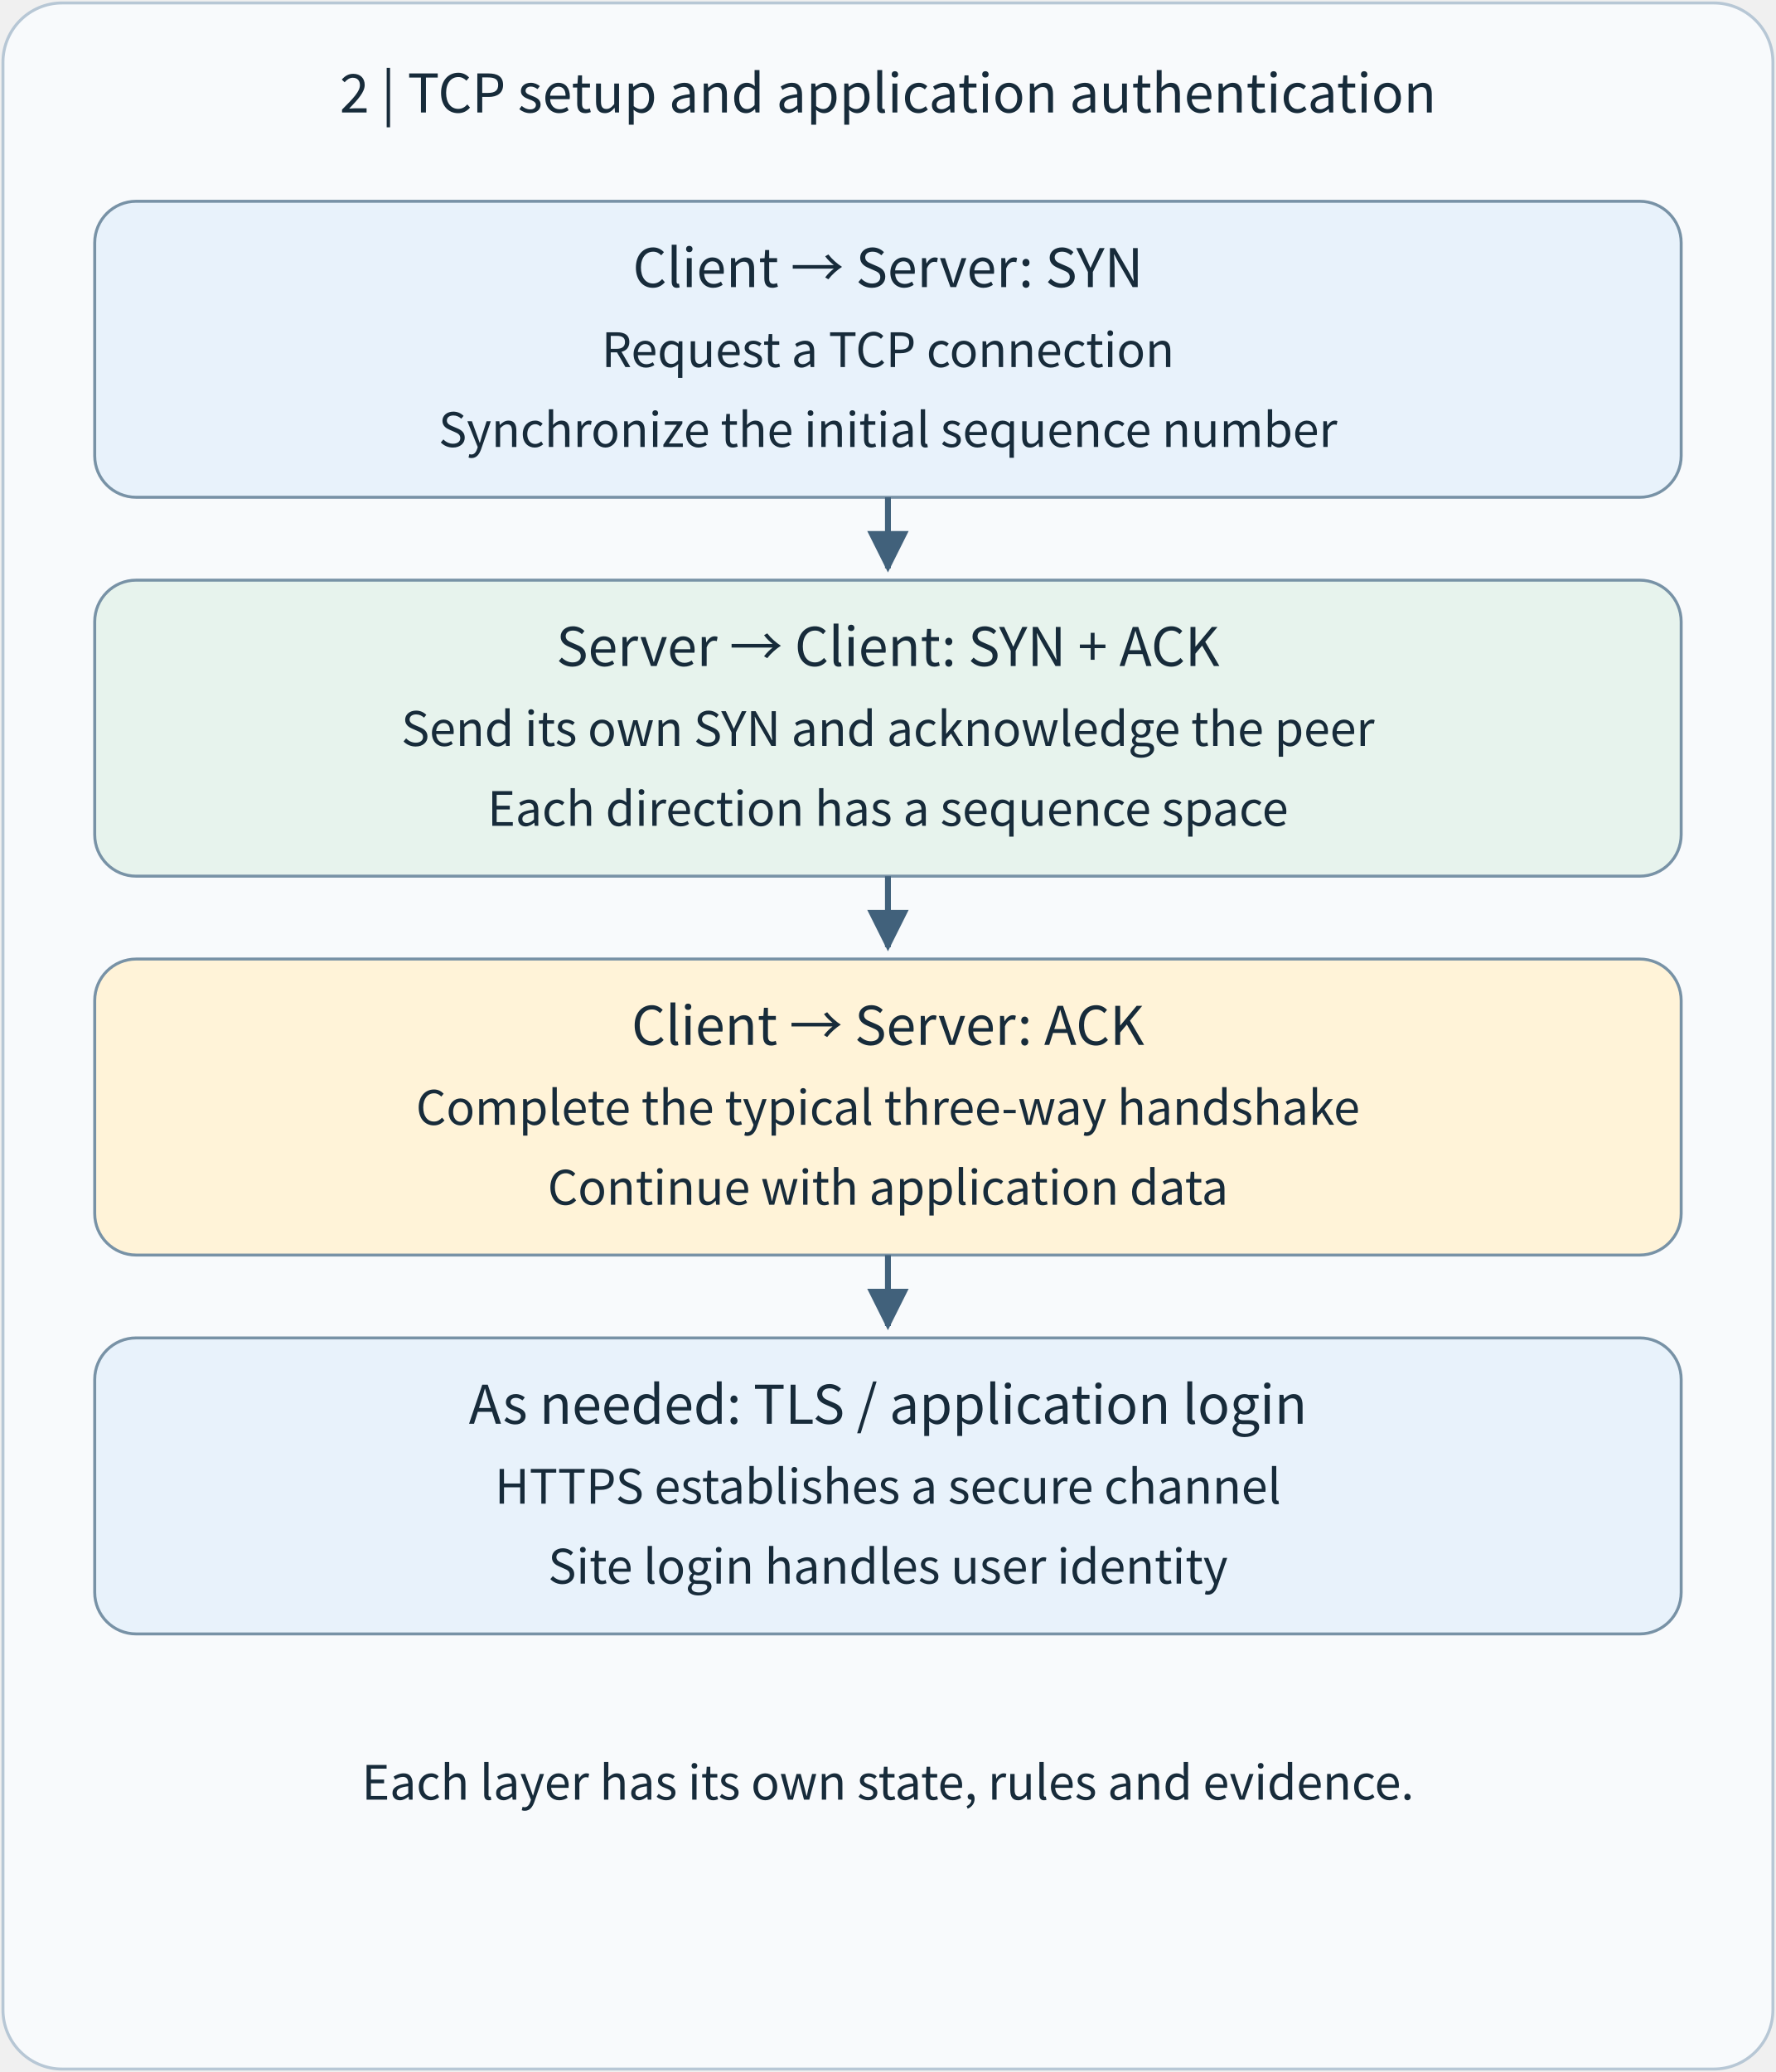
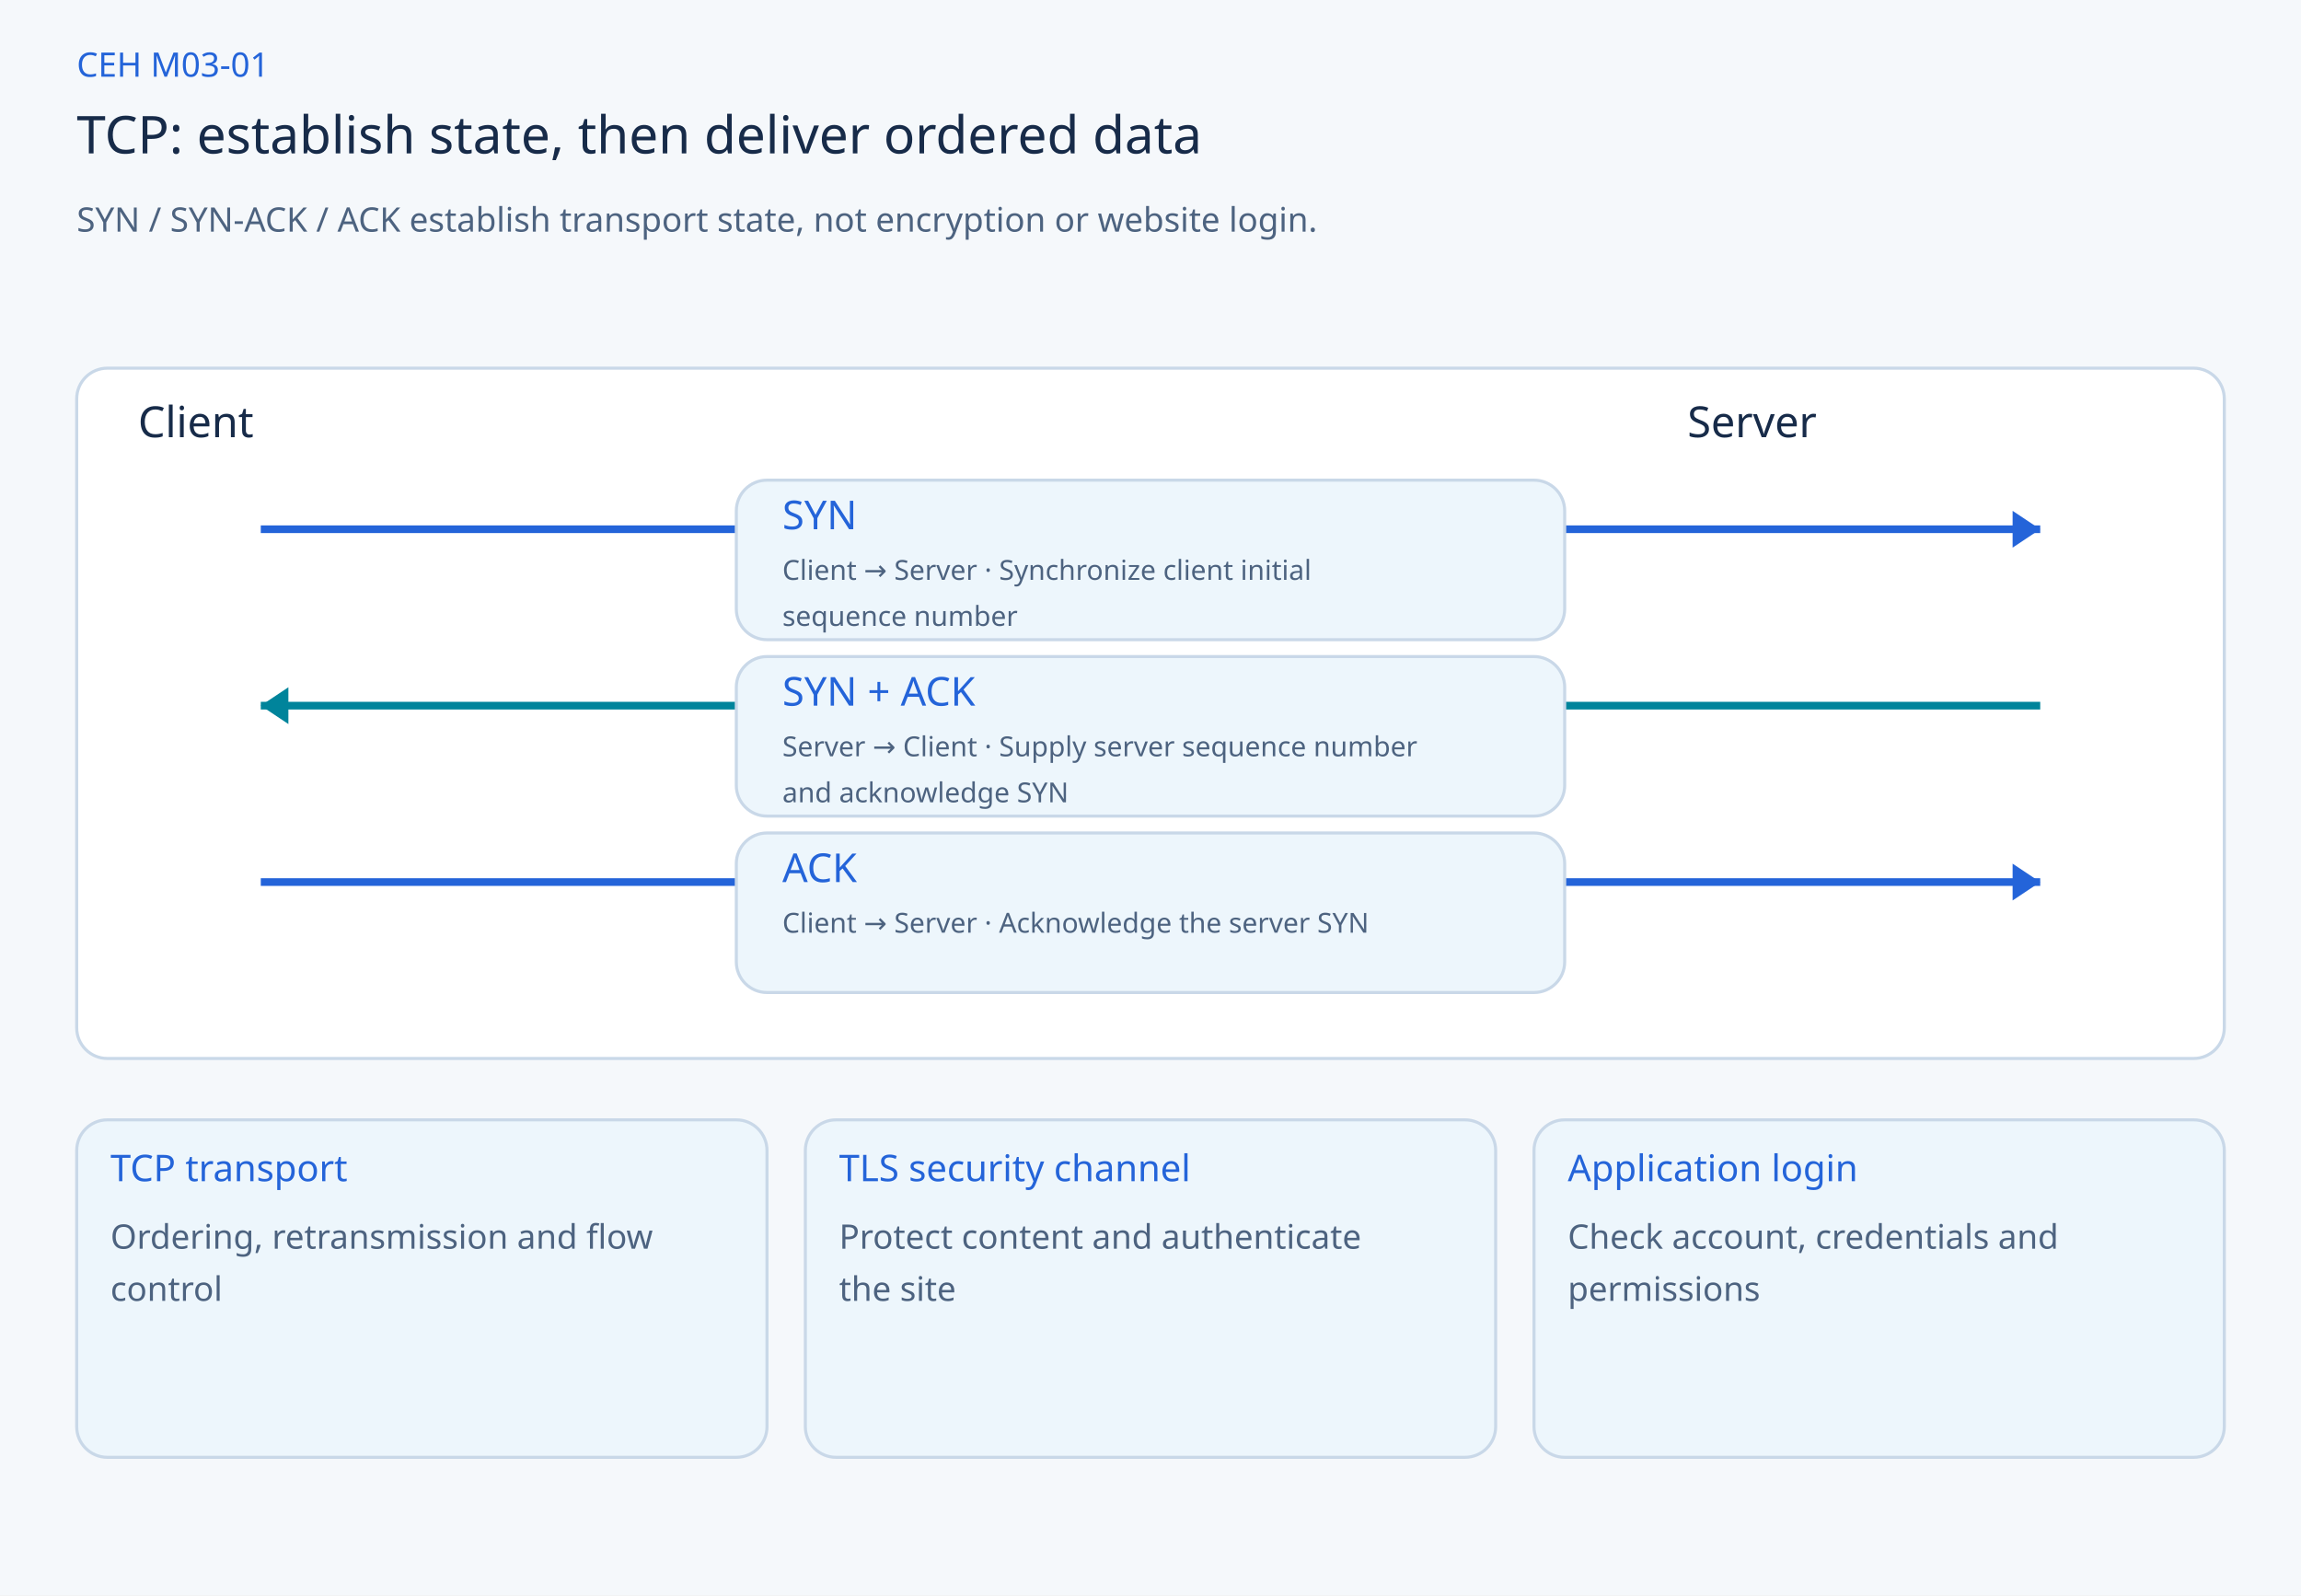
- <svg xmlns="http://www.w3.org/2000/svg" viewBox="0 0 600 700" role="img" aria-labelledby="m0301-f2-en-title m0301-f2-en-desc" preserveAspectRatio="xMidYMid meet">
-   <defs>
-     <marker id="m0301-f2-en-arrow" viewBox="0 0 10 10" refX="9" refY="5" markerWidth="7" markerHeight="7" orient="auto">
-       <path d="M 0 0 L 10 5 L 0 10 z" fill="#41617b" />
-     </marker>
-   </defs>
-   <rect x="1" y="1" width="598" height="698" rx="20" fill="#f8fafc" stroke="#b7c7d5" />
-   <text x="300" y="38" text-anchor="middle" font-family="Noto Sans CJK TC,sans-serif" font-size="18" fill="#172b3a">2 | TCP setup and application authentication</text>
-   <rect x="32" y="68" width="536" height="100" rx="14" fill="#e8f2fb" stroke="#7892a6" />
-   <text x="300" y="97" text-anchor="middle" font-family="Noto Sans CJK TC,sans-serif" font-size="18" fill="#172b3a">Client → Server: SYN</text>
-   <text x="300" y="124" text-anchor="middle" font-family="Noto Sans CJK TC,sans-serif" font-size="16" fill="#172b3a">Request a TCP connection</text>
-   <text x="300" y="151" text-anchor="middle" font-family="Noto Sans CJK TC,sans-serif" font-size="16" fill="#172b3a">Synchronize the initial sequence number</text>
-   <path d="M300 168V192" fill="none" stroke="#41617b" stroke-width="2" marker-end="url(#m0301-f2-en-arrow)" />
-   <rect x="32" y="196" width="536" height="100" rx="14" fill="#e7f3ed" stroke="#7892a6" />
-   <text x="300" y="225" text-anchor="middle" font-family="Noto Sans CJK TC,sans-serif" font-size="18" fill="#172b3a">Server → Client: SYN + ACK</text>
-   <text x="300" y="252" text-anchor="middle" font-family="Noto Sans CJK TC,sans-serif" font-size="16" fill="#172b3a">Send its own SYN and acknowledge the peer</text>
-   <text x="300" y="279" text-anchor="middle" font-family="Noto Sans CJK TC,sans-serif" font-size="16" fill="#172b3a">Each direction has a sequence space</text>
-   <path d="M300 296V320" fill="none" stroke="#41617b" stroke-width="2" marker-end="url(#m0301-f2-en-arrow)" />
-   <rect x="32" y="324" width="536" height="100" rx="14" fill="#fff3d8" stroke="#7892a6" />
-   <text x="300" y="353" text-anchor="middle" font-family="Noto Sans CJK TC,sans-serif" font-size="18" fill="#172b3a">Client → Server: ACK</text>
-   <text x="300" y="380" text-anchor="middle" font-family="Noto Sans CJK TC,sans-serif" font-size="16" fill="#172b3a">Complete the typical three-way handshake</text>
-   <text x="300" y="407" text-anchor="middle" font-family="Noto Sans CJK TC,sans-serif" font-size="16" fill="#172b3a">Continue with application data</text>
-   <path d="M300 424V448" fill="none" stroke="#41617b" stroke-width="2" marker-end="url(#m0301-f2-en-arrow)" />
-   <rect x="32" y="452" width="536" height="100" rx="14" fill="#e8f2fb" stroke="#7892a6" />
-   <text x="300" y="481" text-anchor="middle" font-family="Noto Sans CJK TC,sans-serif" font-size="18" fill="#172b3a">As needed: TLS / application login</text>
-   <text x="300" y="508" text-anchor="middle" font-family="Noto Sans CJK TC,sans-serif" font-size="16" fill="#172b3a">HTTPS establishes a secure channel</text>
-   <text x="300" y="535" text-anchor="middle" font-family="Noto Sans CJK TC,sans-serif" font-size="16" fill="#172b3a">Site login handles user identity</text>
-   <text x="300" y="608" text-anchor="middle" font-family="Noto Sans CJK TC,sans-serif" font-size="16" fill="#172b3a">Each layer has its own state, rules and evidence.</text>
+ <svg xmlns="http://www.w3.org/2000/svg" viewBox="0 0 900 624" role="img" aria-labelledby="m0301-f2-en-title m0301-f2-en-desc" preserveAspectRatio="xMidYMid meet">
+   <g transform="scale(0.6)">
+     <rect width="1500" height="1040" fill="#f5f8fb" />
+     <text x="50" y="50" font-size="22" fill="#2464d9" font-family="sans-serif">CEH M03-01</text>
+     <text x="50" y="100" font-size="34" fill="#172b49" font-family="sans-serif">TCP: establish state, then deliver ordered data</text>
+     <text x="50" y="151" font-size="22" fill="#4d6380" font-family="sans-serif">SYN / SYN-ACK / ACK establish transport state, not encryption or website login.</text>
+     <rect x="50" y="240" width="1400" height="450" rx="20" fill="#ffffff" stroke="#c9d8e8" stroke-width="2" />
+     <text x="90" y="285" font-size="28" fill="#172b49" font-family="sans-serif">Client</text>
+     <text x="1100" y="285" font-size="28" fill="#172b49" font-family="sans-serif">Server</text>
+     <path d="M170 345 L1330 345" stroke="#2464d9" stroke-width="5" fill="none" />
+     <polygon points="1330,345 1312,333 1312,357" fill="#2464d9" />
+     <rect x="480" y="313" width="540" height="104" rx="20" fill="#edf6fc" stroke="#c9d8e8" stroke-width="2" />
+     <text x="510" y="345" font-size="26" fill="#2464d9" font-family="sans-serif">SYN</text>
+     <text x="510" y="378" font-size="18" fill="#4d6380" font-family="sans-serif">Client → Server · Synchronize client initial</text>
+     <text x="510" y="408" font-size="18" fill="#4d6380" font-family="sans-serif">sequence number</text>
+     <path d="M1330 460 L170 460" stroke="#00849b" stroke-width="5" fill="none" />
+     <polygon points="170,460 188,448 188,472" fill="#00849b" />
+     <rect x="480" y="428" width="540" height="104" rx="20" fill="#edf6fc" stroke="#c9d8e8" stroke-width="2" />
+     <text x="510" y="460" font-size="26" fill="#2464d9" font-family="sans-serif">SYN + ACK</text>
+     <text x="510" y="493" font-size="18" fill="#4d6380" font-family="sans-serif">Server → Client · Supply server sequence number</text>
+     <text x="510" y="523" font-size="18" fill="#4d6380" font-family="sans-serif"> and acknowledge SYN</text>
+     <path d="M170 575 L1330 575" stroke="#2464d9" stroke-width="5" fill="none" />
+     <polygon points="1330,575 1312,563 1312,587" fill="#2464d9" />
+     <rect x="480" y="543" width="540" height="104" rx="20" fill="#edf6fc" stroke="#c9d8e8" stroke-width="2" />
+     <text x="510" y="575" font-size="26" fill="#2464d9" font-family="sans-serif">ACK</text>
+     <text x="510" y="608" font-size="18" fill="#4d6380" font-family="sans-serif">Client → Server · Acknowledge the server SYN</text>
+     <rect x="50" y="730" width="450" height="220" rx="20" fill="#edf6fc" stroke="#c9d8e8" stroke-width="2" />
+     <text x="72" y="770" font-size="24" fill="#2464d9" font-family="sans-serif">TCP transport</text>
+     <text x="72" y="814" font-size="22" fill="#4d6380" font-family="sans-serif">Ordering, retransmission and flow</text>
+     <text x="72" y="848" font-size="22" fill="#4d6380" font-family="sans-serif"> control</text>
+     <rect x="525" y="730" width="450" height="220" rx="20" fill="#edf6fc" stroke="#c9d8e8" stroke-width="2" />
+     <text x="547" y="770" font-size="24" fill="#2464d9" font-family="sans-serif">TLS security channel</text>
+     <text x="547" y="814" font-size="22" fill="#4d6380" font-family="sans-serif">Protect content and authenticate</text>
+     <text x="547" y="848" font-size="22" fill="#4d6380" font-family="sans-serif">the site</text>
+     <rect x="1000" y="730" width="450" height="220" rx="20" fill="#edf6fc" stroke="#c9d8e8" stroke-width="2" />
+     <text x="1022" y="770" font-size="24" fill="#2464d9" font-family="sans-serif">Application login</text>
+     <text x="1022" y="814" font-size="22" fill="#4d6380" font-family="sans-serif">Check account, credentials and</text>
+     <text x="1022" y="848" font-size="22" fill="#4d6380" font-family="sans-serif">permissions</text>
+   </g>
</svg>
